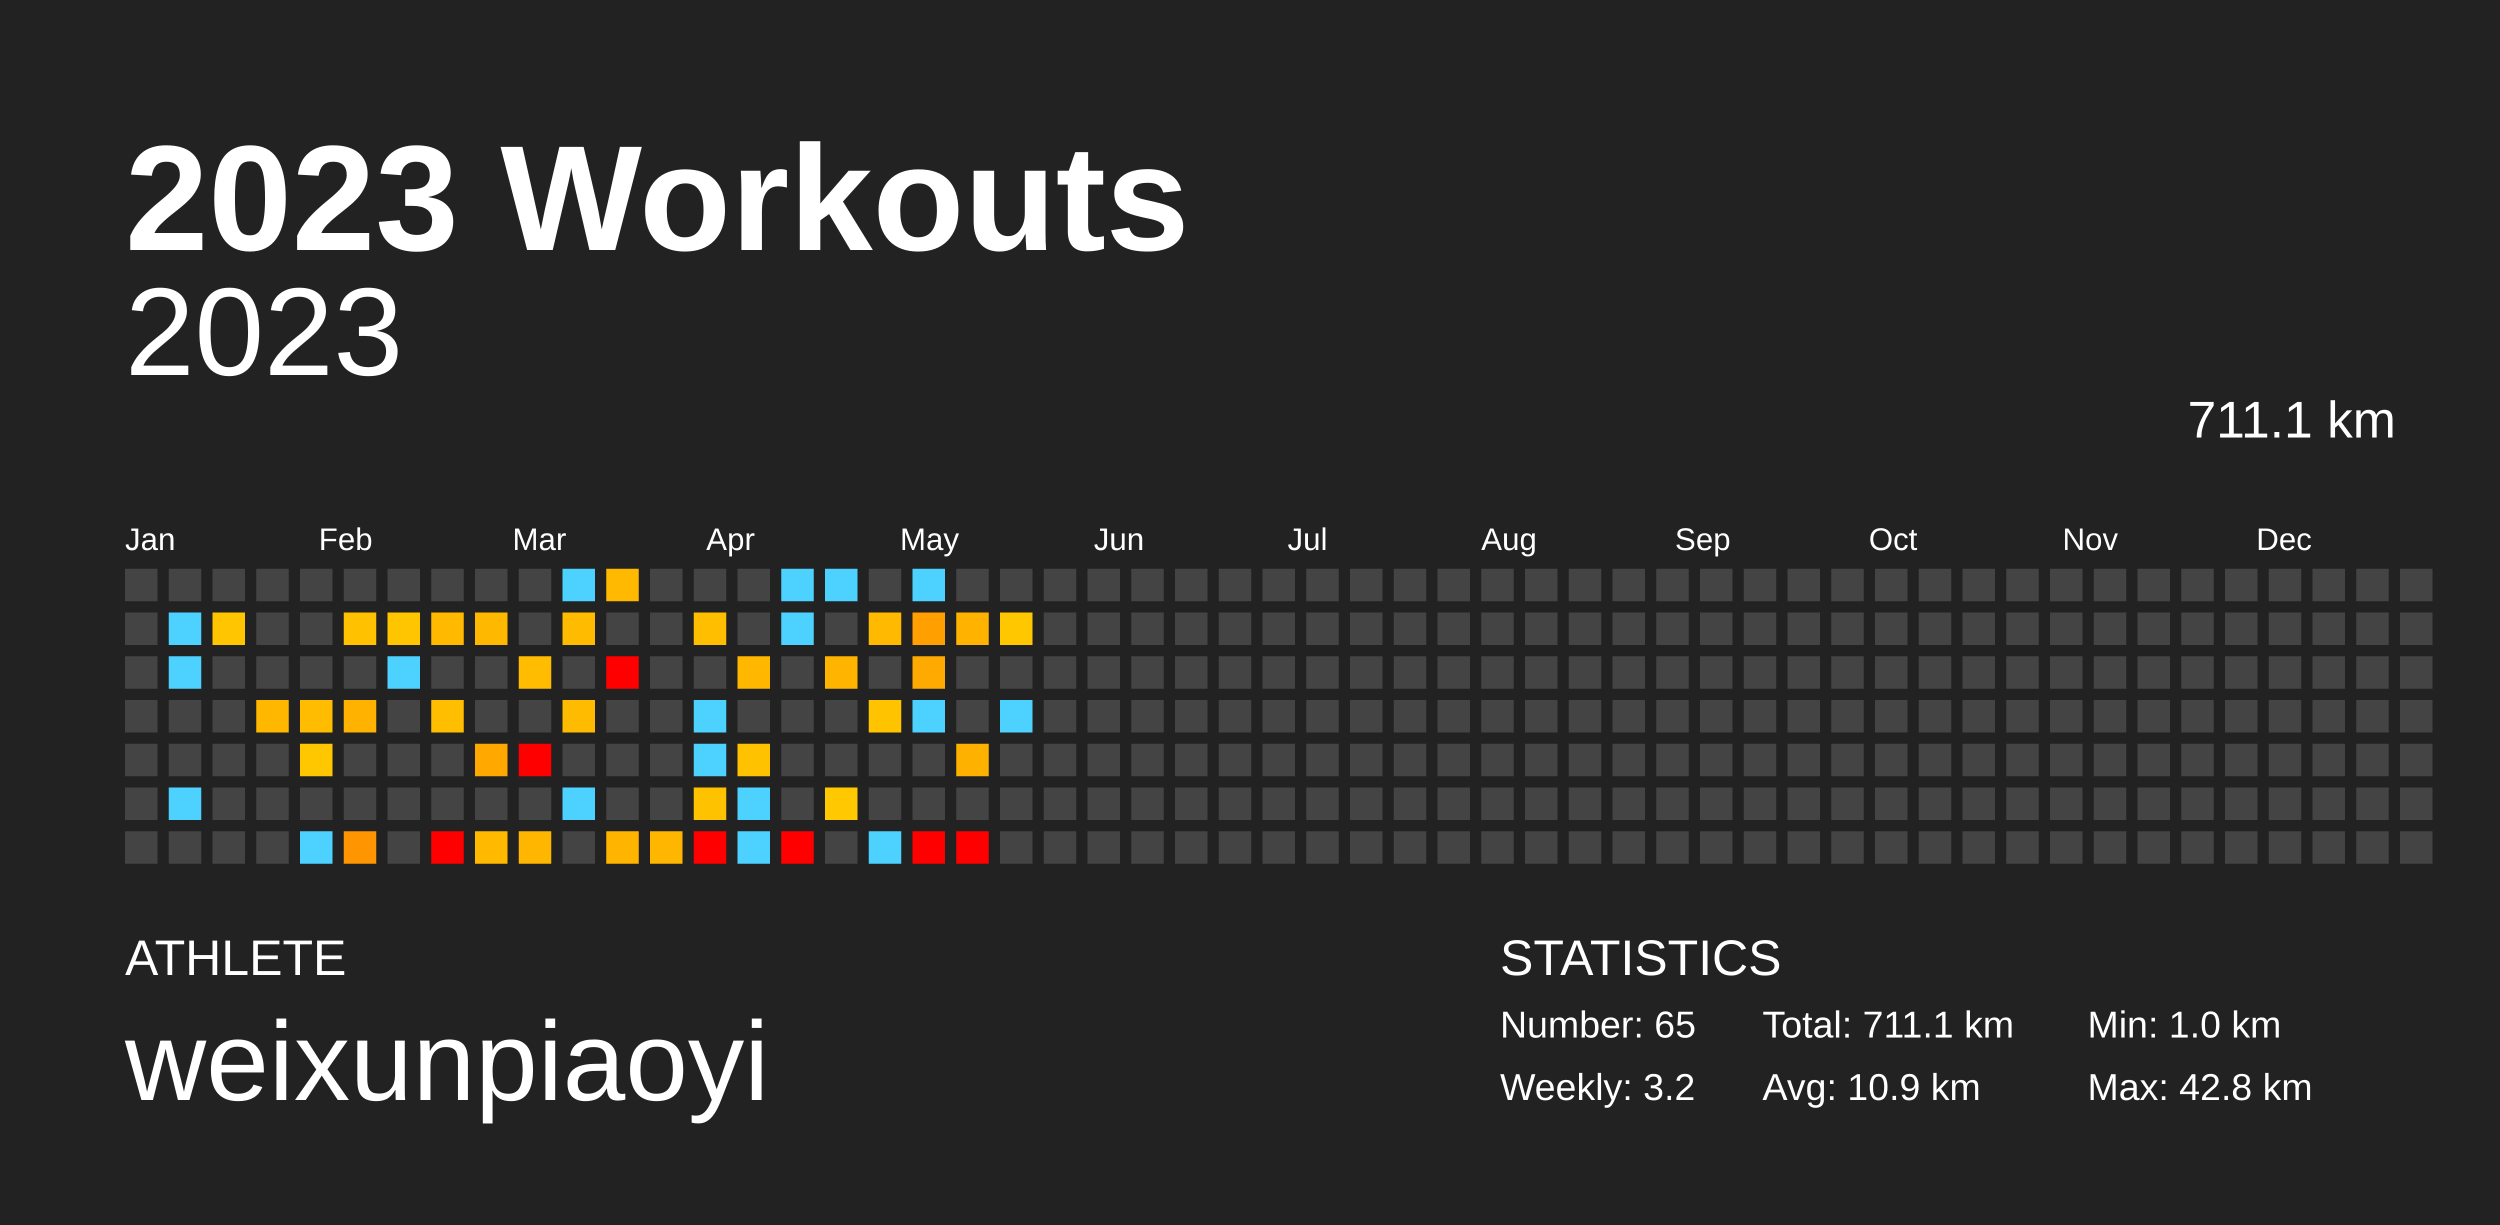
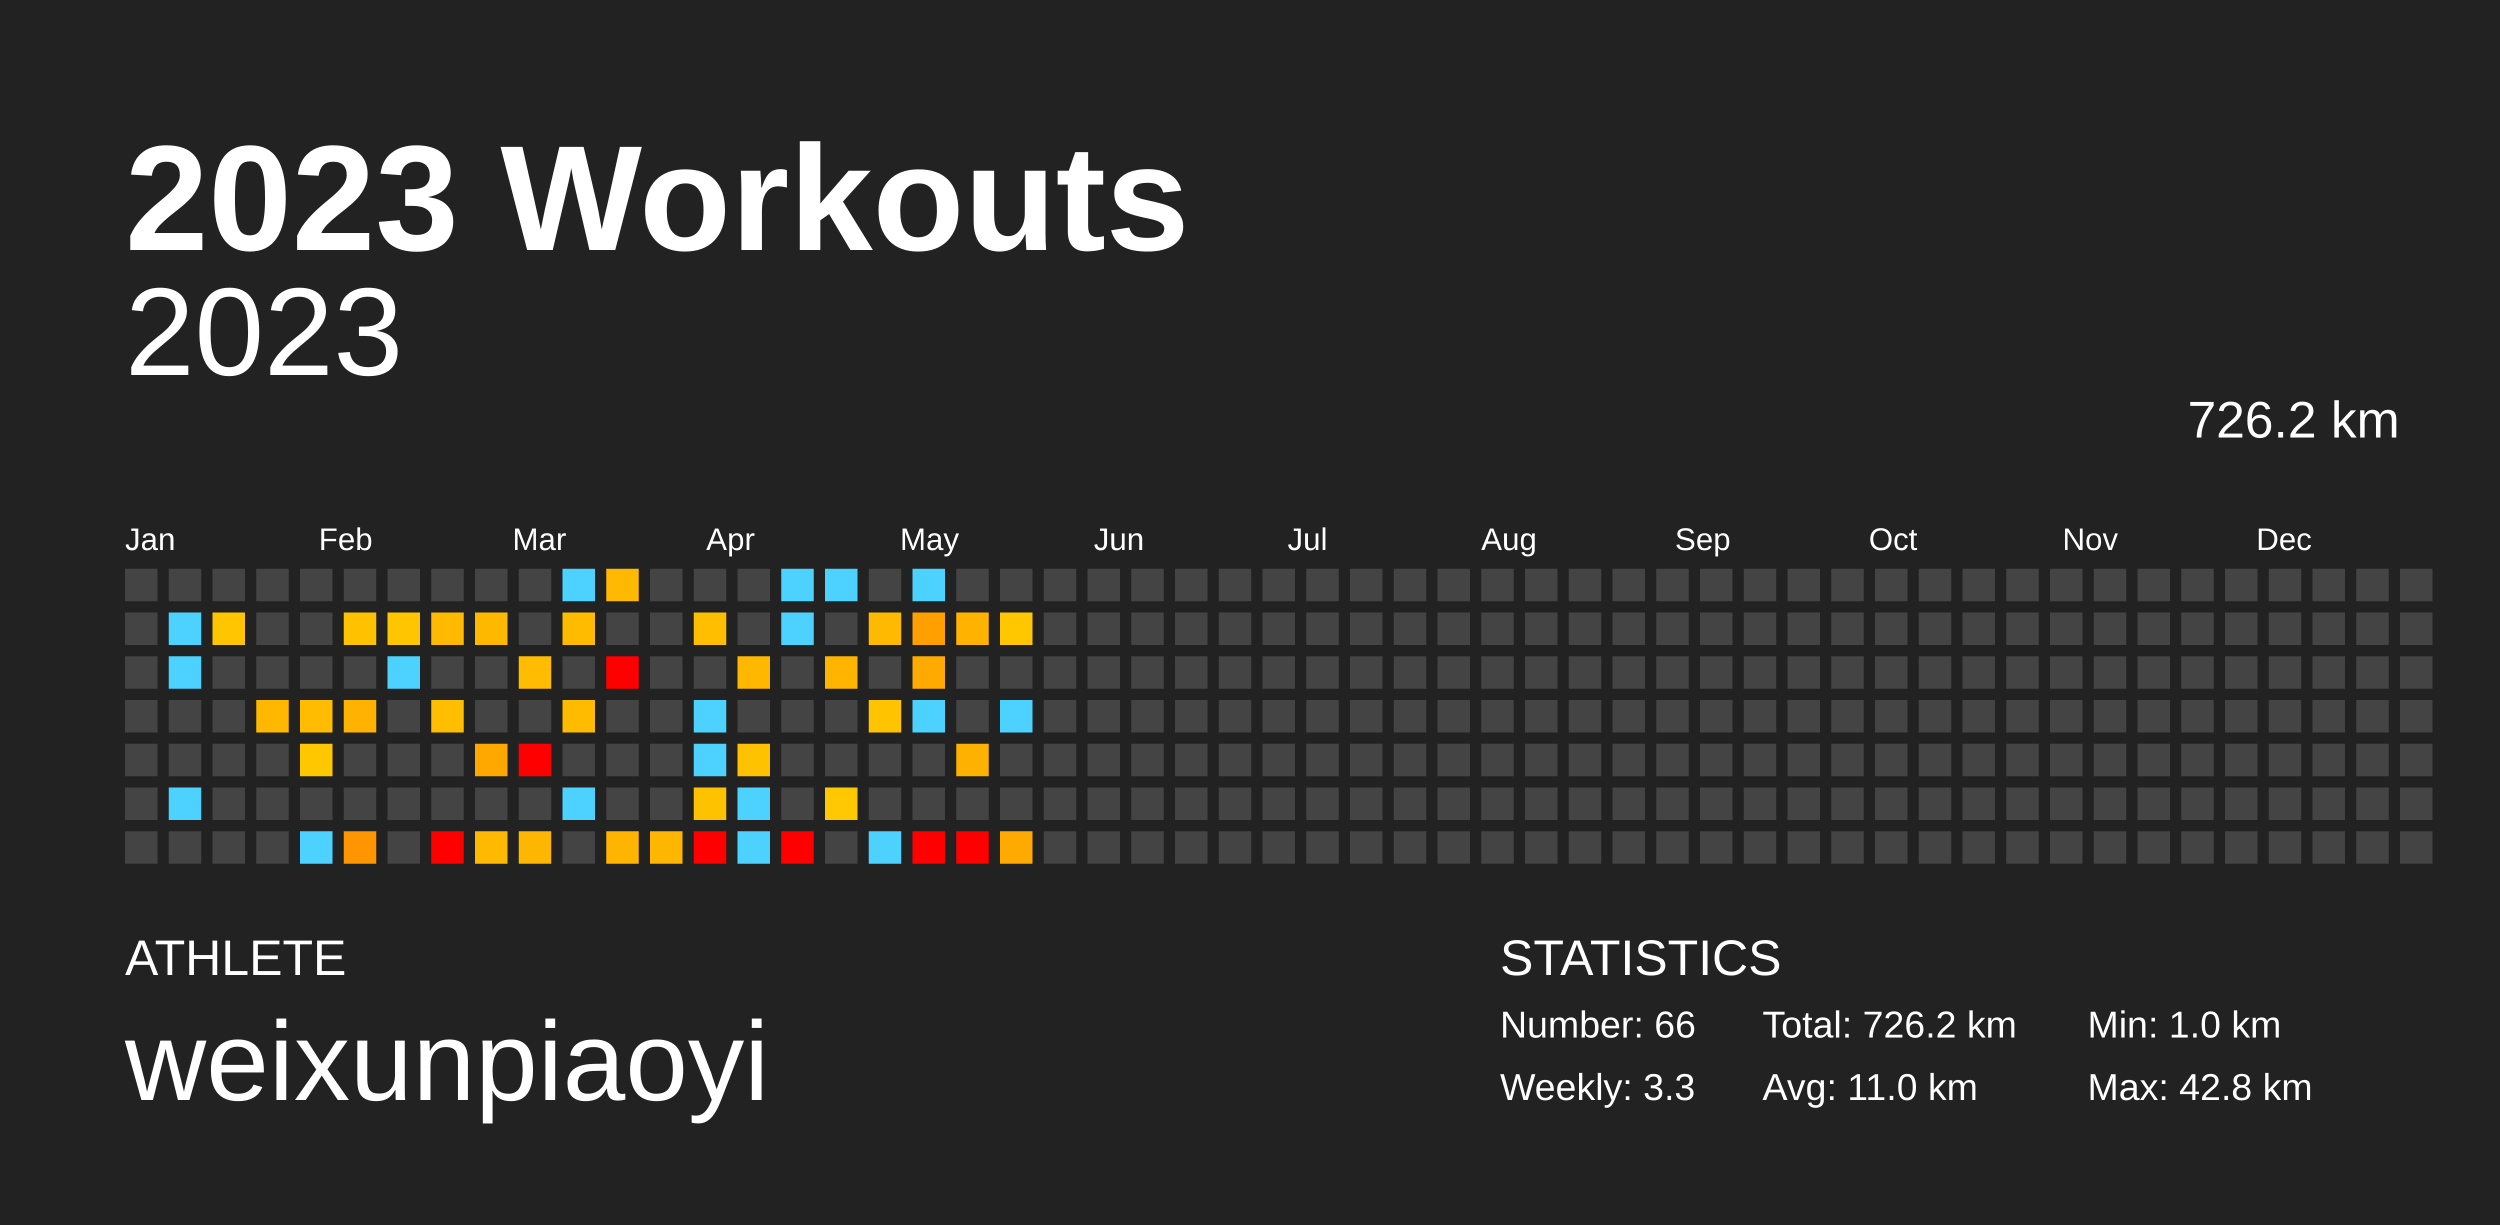
<svg xmlns="http://www.w3.org/2000/svg" baseProfile="full" height="98mm" version="1.1" viewBox="0,0,200,98" width="200mm">
  <defs />
  <rect fill="#222222" height="98" width="200" x="0" y="0" />
  <text fill="#FFFFFF" style="font-size:12px; font-family:Arial; font-weight:bold;" x="10" y="20">2023 Workouts</text>
  <text fill="#FFFFFF" style="font-size:4px; font-family:Arial" x="10" y="78">ATHLETE</text>
  <text fill="#FFFFFF" style="font-size:9px; font-family:Arial" x="10" y="88">weixunpiaoyi</text>
  <text fill="#FFFFFF" style="font-size:4px; font-family:Arial" x="120" y="78">STATISTICS</text>
-   <text fill="#FFFFFF" style="font-size:3px; font-family:Arial" x="120" y="83">Number: 65</text>
-   <text fill="#FFFFFF" style="font-size:3px; font-family:Arial" x="120" y="88">Weekly: 3.2</text>
-   <text fill="#FFFFFF" style="font-size:3px; font-family:Arial" x="141" y="83">Total: 711.1 km</text>
-   <text fill="#FFFFFF" style="font-size:3px; font-family:Arial" x="141" y="88">Avg: 10.9 km</text>
+   <text fill="#FFFFFF" style="font-size:3px; font-family:Arial" x="120" y="83">Number: 66</text>
+   <text fill="#FFFFFF" style="font-size:3px; font-family:Arial" x="120" y="88">Weekly: 3.3</text>
+   <text fill="#FFFFFF" style="font-size:3px; font-family:Arial" x="141" y="83">Total: 726.2 km</text>
+   <text fill="#FFFFFF" style="font-size:3px; font-family:Arial" x="141" y="88">Avg: 11.0 km</text>
  <text fill="#FFFFFF" style="font-size:3px; font-family:Arial" x="167" y="83">Min: 1.0 km</text>
  <text fill="#FFFFFF" style="font-size:3px; font-family:Arial" x="167" y="88">Max: 42.8 km</text>
  <text alignment-baseline="hanging" fill="#FFFFFF" style="font-size:10.0px; font-family:Arial;" x="10" y="30">2023</text>
-   <text alignment-baseline="hanging" fill="#FFFFFF" style="font-size:4.125px; font-family:Arial;" x="175" y="35">711.1 km</text>
+   <text alignment-baseline="hanging" fill="#FFFFFF" style="font-size:4.125px; font-family:Arial;" x="175" y="35">726.2 km</text>
  <text fill="#FFFFFF" style="font-size:2.5px; font-family:Arial" x="10.0" y="44">Jan</text>
  <text fill="#FFFFFF" style="font-size:2.5px; font-family:Arial" x="25.5" y="44">Feb</text>
  <text fill="#FFFFFF" style="font-size:2.5px; font-family:Arial" x="41.0" y="44">Mar</text>
  <text fill="#FFFFFF" style="font-size:2.5px; font-family:Arial" x="56.5" y="44">Apr</text>
  <text fill="#FFFFFF" style="font-size:2.5px; font-family:Arial" x="72.0" y="44">May</text>
  <text fill="#FFFFFF" style="font-size:2.5px; font-family:Arial" x="87.5" y="44">Jun</text>
  <text fill="#FFFFFF" style="font-size:2.5px; font-family:Arial" x="103.0" y="44">Jul</text>
  <text fill="#FFFFFF" style="font-size:2.5px; font-family:Arial" x="118.5" y="44">Aug</text>
  <text fill="#FFFFFF" style="font-size:2.5px; font-family:Arial" x="134.0" y="44">Sep</text>
  <text fill="#FFFFFF" style="font-size:2.5px; font-family:Arial" x="149.5" y="44">Oct</text>
  <text fill="#FFFFFF" style="font-size:2.5px; font-family:Arial" x="165.0" y="44">Nov</text>
  <text fill="#FFFFFF" style="font-size:2.5px; font-family:Arial" x="180.5" y="44">Dec</text>
  <rect fill="#444444" height="2.6" width="2.6" x="10.0" y="45.5" />
  <rect fill="#444444" height="2.6" width="2.6" x="10.0" y="49.0" />
  <rect fill="#444444" height="2.6" width="2.6" x="10.0" y="52.5" />
  <rect fill="#444444" height="2.6" width="2.6" x="10.0" y="56.0" />
  <rect fill="#444444" height="2.6" width="2.6" x="10.0" y="59.5" />
  <rect fill="#444444" height="2.6" width="2.6" x="10.0" y="63.0" />
  <rect fill="#444444" height="2.6" width="2.6" x="10.0" y="66.5" />
  <rect fill="#444444" height="2.6" width="2.6" x="13.5" y="45.5" />
  <rect fill="#4dd2ff" height="2.6" width="2.6" x="13.5" y="49.0" />
  <rect fill="#4dd2ff" height="2.6" width="2.6" x="13.5" y="52.5" />
  <rect fill="#444444" height="2.6" width="2.6" x="13.5" y="56.0" />
  <rect fill="#444444" height="2.6" width="2.6" x="13.5" y="59.5" />
  <rect fill="#4dd2ff" height="2.6" width="2.6" x="13.5" y="63.0" />
  <rect fill="#444444" height="2.6" width="2.6" x="13.5" y="66.5" />
  <rect fill="#444444" height="2.6" width="2.6" x="17.0" y="45.5" />
  <rect fill="#ffc500" height="2.6" width="2.6" x="17.0" y="49.0" />
  <rect fill="#444444" height="2.6" width="2.6" x="17.0" y="52.5" />
  <rect fill="#444444" height="2.6" width="2.6" x="17.0" y="56.0" />
  <rect fill="#444444" height="2.6" width="2.6" x="17.0" y="59.5" />
  <rect fill="#444444" height="2.6" width="2.6" x="17.0" y="63.0" />
  <rect fill="#444444" height="2.6" width="2.6" x="17.0" y="66.5" />
  <rect fill="#444444" height="2.6" width="2.6" x="20.5" y="45.5" />
  <rect fill="#444444" height="2.6" width="2.6" x="20.5" y="49.0" />
  <rect fill="#444444" height="2.6" width="2.6" x="20.5" y="52.5" />
  <rect fill="#ffb700" height="2.6" width="2.6" x="20.5" y="56.0" />
  <rect fill="#444444" height="2.6" width="2.6" x="20.5" y="59.5" />
  <rect fill="#444444" height="2.6" width="2.6" x="20.5" y="63.0" />
  <rect fill="#444444" height="2.6" width="2.6" x="20.5" y="66.5" />
  <rect fill="#444444" height="2.6" width="2.6" x="24.0" y="45.5" />
  <rect fill="#444444" height="2.6" width="2.6" x="24.0" y="49.0" />
  <rect fill="#444444" height="2.6" width="2.6" x="24.0" y="52.5" />
  <rect fill="#ffbc00" height="2.6" width="2.6" x="24.0" y="56.0" />
  <rect fill="#ffc700" height="2.6" width="2.6" x="24.0" y="59.5" />
  <rect fill="#444444" height="2.6" width="2.6" x="24.0" y="63.0" />
  <rect fill="#4dd2ff" height="2.6" width="2.6" x="24.0" y="66.5" />
  <rect fill="#444444" height="2.6" width="2.6" x="27.5" y="45.5" />
  <rect fill="#ffc100" height="2.6" width="2.6" x="27.5" y="49.0" />
  <rect fill="#444444" height="2.6" width="2.6" x="27.5" y="52.5" />
  <rect fill="#ffb200" height="2.6" width="2.6" x="27.5" y="56.0" />
  <rect fill="#444444" height="2.6" width="2.6" x="27.5" y="59.5" />
  <rect fill="#444444" height="2.6" width="2.6" x="27.5" y="63.0" />
  <rect fill="#ff9500" height="2.6" width="2.6" x="27.5" y="66.5" />
  <rect fill="#444444" height="2.6" width="2.6" x="31.0" y="45.5" />
  <rect fill="#ffc500" height="2.6" width="2.6" x="31.0" y="49.0" />
  <rect fill="#4dd2ff" height="2.6" width="2.6" x="31.0" y="52.5" />
  <rect fill="#444444" height="2.6" width="2.6" x="31.0" y="56.0" />
  <rect fill="#444444" height="2.6" width="2.6" x="31.0" y="59.5" />
  <rect fill="#444444" height="2.6" width="2.6" x="31.0" y="63.0" />
  <rect fill="#444444" height="2.6" width="2.6" x="31.0" y="66.5" />
  <rect fill="#444444" height="2.6" width="2.6" x="34.5" y="45.5" />
  <rect fill="#ffba00" height="2.6" width="2.6" x="34.5" y="49.0" />
  <rect fill="#444444" height="2.6" width="2.6" x="34.5" y="52.5" />
  <rect fill="#ffbf00" height="2.6" width="2.6" x="34.5" y="56.0" />
  <rect fill="#444444" height="2.6" width="2.6" x="34.5" y="59.5" />
  <rect fill="#444444" height="2.6" width="2.6" x="34.5" y="63.0" />
  <rect fill="red" height="2.6" width="2.6" x="34.5" y="66.5" />
  <rect fill="#444444" height="2.6" width="2.6" x="38.0" y="45.5" />
  <rect fill="#ffb800" height="2.6" width="2.6" x="38.0" y="49.0" />
  <rect fill="#444444" height="2.6" width="2.6" x="38.0" y="52.5" />
  <rect fill="#444444" height="2.6" width="2.6" x="38.0" y="56.0" />
  <rect fill="#ffa900" height="2.6" width="2.6" x="38.0" y="59.5" />
  <rect fill="#444444" height="2.6" width="2.6" x="38.0" y="63.0" />
  <rect fill="#ffba00" height="2.6" width="2.6" x="38.0" y="66.5" />
  <rect fill="#444444" height="2.6" width="2.6" x="41.5" y="45.5" />
  <rect fill="#444444" height="2.6" width="2.6" x="41.5" y="49.0" />
  <rect fill="#ffbc00" height="2.6" width="2.6" x="41.5" y="52.5" />
  <rect fill="#444444" height="2.6" width="2.6" x="41.5" y="56.0" />
  <rect fill="red" height="2.6" width="2.6" x="41.5" y="59.5" />
  <rect fill="#444444" height="2.6" width="2.6" x="41.5" y="63.0" />
  <rect fill="#ffb600" height="2.6" width="2.6" x="41.5" y="66.5" />
  <rect fill="#4dd2ff" height="2.6" width="2.6" x="45.0" y="45.5" />
  <rect fill="#ffbb00" height="2.6" width="2.6" x="45.0" y="49.0" />
  <rect fill="#444444" height="2.6" width="2.6" x="45.0" y="52.5" />
  <rect fill="#ffbb00" height="2.6" width="2.6" x="45.0" y="56.0" />
  <rect fill="#444444" height="2.6" width="2.6" x="45.0" y="59.5" />
  <rect fill="#4dd2ff" height="2.6" width="2.6" x="45.0" y="63.0" />
  <rect fill="#444444" height="2.6" width="2.6" x="45.0" y="66.5" />
  <rect fill="#ffb900" height="2.6" width="2.6" x="48.5" y="45.5" />
  <rect fill="#444444" height="2.6" width="2.6" x="48.5" y="49.0" />
  <rect fill="red" height="2.6" width="2.6" x="48.5" y="52.5" />
  <rect fill="#444444" height="2.6" width="2.6" x="48.5" y="56.0" />
  <rect fill="#444444" height="2.6" width="2.6" x="48.5" y="59.5" />
  <rect fill="#444444" height="2.6" width="2.6" x="48.5" y="63.0" />
  <rect fill="#ffb500" height="2.6" width="2.6" x="48.5" y="66.5" />
  <rect fill="#444444" height="2.6" width="2.6" x="52.0" y="45.5" />
  <rect fill="#444444" height="2.6" width="2.6" x="52.0" y="49.0" />
  <rect fill="#444444" height="2.6" width="2.6" x="52.0" y="52.5" />
  <rect fill="#444444" height="2.6" width="2.6" x="52.0" y="56.0" />
  <rect fill="#444444" height="2.6" width="2.6" x="52.0" y="59.5" />
  <rect fill="#444444" height="2.6" width="2.6" x="52.0" y="63.0" />
  <rect fill="#ffb600" height="2.6" width="2.6" x="52.0" y="66.5" />
  <rect fill="#444444" height="2.6" width="2.6" x="55.5" y="45.5" />
  <rect fill="#ffbe00" height="2.6" width="2.6" x="55.5" y="49.0" />
  <rect fill="#444444" height="2.6" width="2.6" x="55.5" y="52.5" />
  <rect fill="#4dd2ff" height="2.6" width="2.6" x="55.5" y="56.0" />
  <rect fill="#4dd2ff" height="2.6" width="2.6" x="55.5" y="59.5" />
  <rect fill="#ffc200" height="2.6" width="2.6" x="55.5" y="63.0" />
  <rect fill="red" height="2.6" width="2.6" x="55.5" y="66.5" />
  <rect fill="#444444" height="2.6" width="2.6" x="59.0" y="45.5" />
  <rect fill="#444444" height="2.6" width="2.6" x="59.0" y="49.0" />
  <rect fill="#ffb700" height="2.6" width="2.6" x="59.0" y="52.5" />
  <rect fill="#444444" height="2.6" width="2.6" x="59.0" y="56.0" />
  <rect fill="#ffc200" height="2.6" width="2.6" x="59.0" y="59.5" />
  <rect fill="#4dd2ff" height="2.6" width="2.6" x="59.0" y="63.0" />
  <rect fill="#4dd2ff" height="2.6" width="2.6" x="59.0" y="66.5" />
  <rect fill="#4dd2ff" height="2.6" width="2.6" x="62.5" y="45.5" />
  <rect fill="#4dd2ff" height="2.6" width="2.6" x="62.5" y="49.0" />
  <rect fill="#444444" height="2.6" width="2.6" x="62.5" y="52.5" />
  <rect fill="#444444" height="2.6" width="2.6" x="62.5" y="56.0" />
  <rect fill="#444444" height="2.6" width="2.6" x="62.5" y="59.5" />
  <rect fill="#444444" height="2.6" width="2.6" x="62.5" y="63.0" />
  <rect fill="red" height="2.6" width="2.6" x="62.5" y="66.5" />
  <rect fill="#4dd2ff" height="2.6" width="2.6" x="66.0" y="45.5" />
  <rect fill="#444444" height="2.6" width="2.6" x="66.0" y="49.0" />
  <rect fill="#ffb500" height="2.6" width="2.6" x="66.0" y="52.5" />
  <rect fill="#444444" height="2.6" width="2.6" x="66.0" y="56.0" />
  <rect fill="#444444" height="2.6" width="2.6" x="66.0" y="59.5" />
  <rect fill="#ffc800" height="2.6" width="2.6" x="66.0" y="63.0" />
  <rect fill="#444444" height="2.6" width="2.6" x="66.0" y="66.5" />
  <rect fill="#444444" height="2.6" width="2.6" x="69.5" y="45.5" />
  <rect fill="#ffb900" height="2.6" width="2.6" x="69.5" y="49.0" />
  <rect fill="#444444" height="2.6" width="2.6" x="69.5" y="52.5" />
  <rect fill="#ffc300" height="2.6" width="2.6" x="69.5" y="56.0" />
  <rect fill="#444444" height="2.6" width="2.6" x="69.5" y="59.5" />
  <rect fill="#444444" height="2.6" width="2.6" x="69.5" y="63.0" />
  <rect fill="#4dd2ff" height="2.6" width="2.6" x="69.5" y="66.5" />
  <rect fill="#4dd2ff" height="2.6" width="2.6" x="73.0" y="45.5" />
  <rect fill="#ffa000" height="2.6" width="2.6" x="73.0" y="49.0" />
  <rect fill="#ffaa00" height="2.6" width="2.6" x="73.0" y="52.5" />
  <rect fill="#4dd2ff" height="2.6" width="2.6" x="73.0" y="56.0" />
  <rect fill="#444444" height="2.6" width="2.6" x="73.0" y="59.5" />
  <rect fill="#444444" height="2.6" width="2.6" x="73.0" y="63.0" />
  <rect fill="red" height="2.6" width="2.6" x="73.0" y="66.5" />
  <rect fill="#444444" height="2.6" width="2.6" x="76.5" y="45.5" />
  <rect fill="#ffb200" height="2.6" width="2.6" x="76.5" y="49.0" />
  <rect fill="#444444" height="2.6" width="2.6" x="76.5" y="52.5" />
  <rect fill="#444444" height="2.6" width="2.6" x="76.5" y="56.0" />
  <rect fill="#ffb100" height="2.6" width="2.6" x="76.5" y="59.5" />
  <rect fill="#444444" height="2.6" width="2.6" x="76.5" y="63.0" />
  <rect fill="red" height="2.6" width="2.6" x="76.5" y="66.5" />
  <rect fill="#444444" height="2.6" width="2.6" x="80.0" y="45.5" />
  <rect fill="#ffc700" height="2.6" width="2.6" x="80.0" y="49.0" />
  <rect fill="#444444" height="2.6" width="2.6" x="80.0" y="52.5" />
  <rect fill="#4dd2ff" height="2.6" width="2.6" x="80.0" y="56.0" />
  <rect fill="#444444" height="2.6" width="2.6" x="80.0" y="59.5" />
  <rect fill="#444444" height="2.6" width="2.6" x="80.0" y="63.0" />
-   <rect fill="#444444" height="2.6" width="2.6" x="80.0" y="66.5" />
+   <rect fill="#ffaa00" height="2.6" width="2.6" x="80.0" y="66.5" />
  <rect fill="#444444" height="2.6" width="2.6" x="83.5" y="45.5" />
  <rect fill="#444444" height="2.6" width="2.6" x="83.5" y="49.0" />
  <rect fill="#444444" height="2.6" width="2.6" x="83.5" y="52.5" />
  <rect fill="#444444" height="2.6" width="2.6" x="83.5" y="56.0" />
  <rect fill="#444444" height="2.6" width="2.6" x="83.5" y="59.5" />
  <rect fill="#444444" height="2.6" width="2.6" x="83.5" y="63.0" />
  <rect fill="#444444" height="2.6" width="2.6" x="83.5" y="66.5" />
  <rect fill="#444444" height="2.6" width="2.6" x="87.0" y="45.5" />
  <rect fill="#444444" height="2.6" width="2.6" x="87.0" y="49.0" />
  <rect fill="#444444" height="2.6" width="2.6" x="87.0" y="52.5" />
  <rect fill="#444444" height="2.6" width="2.6" x="87.0" y="56.0" />
  <rect fill="#444444" height="2.6" width="2.6" x="87.0" y="59.5" />
  <rect fill="#444444" height="2.6" width="2.6" x="87.0" y="63.0" />
  <rect fill="#444444" height="2.6" width="2.6" x="87.0" y="66.5" />
  <rect fill="#444444" height="2.6" width="2.6" x="90.5" y="45.5" />
  <rect fill="#444444" height="2.6" width="2.6" x="90.5" y="49.0" />
  <rect fill="#444444" height="2.6" width="2.6" x="90.5" y="52.5" />
  <rect fill="#444444" height="2.6" width="2.6" x="90.5" y="56.0" />
  <rect fill="#444444" height="2.6" width="2.6" x="90.5" y="59.5" />
  <rect fill="#444444" height="2.6" width="2.6" x="90.5" y="63.0" />
  <rect fill="#444444" height="2.6" width="2.6" x="90.5" y="66.5" />
  <rect fill="#444444" height="2.6" width="2.6" x="94.0" y="45.5" />
  <rect fill="#444444" height="2.6" width="2.6" x="94.0" y="49.0" />
  <rect fill="#444444" height="2.6" width="2.6" x="94.0" y="52.5" />
  <rect fill="#444444" height="2.6" width="2.6" x="94.0" y="56.0" />
  <rect fill="#444444" height="2.6" width="2.6" x="94.0" y="59.5" />
  <rect fill="#444444" height="2.6" width="2.6" x="94.0" y="63.0" />
  <rect fill="#444444" height="2.6" width="2.6" x="94.0" y="66.5" />
  <rect fill="#444444" height="2.6" width="2.6" x="97.5" y="45.5" />
  <rect fill="#444444" height="2.6" width="2.6" x="97.5" y="49.0" />
  <rect fill="#444444" height="2.6" width="2.6" x="97.5" y="52.5" />
  <rect fill="#444444" height="2.6" width="2.6" x="97.5" y="56.0" />
  <rect fill="#444444" height="2.6" width="2.6" x="97.5" y="59.5" />
  <rect fill="#444444" height="2.6" width="2.6" x="97.5" y="63.0" />
  <rect fill="#444444" height="2.6" width="2.6" x="97.5" y="66.5" />
  <rect fill="#444444" height="2.6" width="2.6" x="101.0" y="45.5" />
  <rect fill="#444444" height="2.6" width="2.6" x="101.0" y="49.0" />
  <rect fill="#444444" height="2.6" width="2.6" x="101.0" y="52.5" />
  <rect fill="#444444" height="2.6" width="2.6" x="101.0" y="56.0" />
  <rect fill="#444444" height="2.6" width="2.6" x="101.0" y="59.5" />
  <rect fill="#444444" height="2.6" width="2.6" x="101.0" y="63.0" />
  <rect fill="#444444" height="2.6" width="2.6" x="101.0" y="66.5" />
  <rect fill="#444444" height="2.6" width="2.6" x="104.5" y="45.5" />
  <rect fill="#444444" height="2.6" width="2.6" x="104.5" y="49.0" />
  <rect fill="#444444" height="2.6" width="2.6" x="104.5" y="52.5" />
  <rect fill="#444444" height="2.6" width="2.6" x="104.5" y="56.0" />
  <rect fill="#444444" height="2.6" width="2.6" x="104.5" y="59.5" />
  <rect fill="#444444" height="2.6" width="2.6" x="104.5" y="63.0" />
  <rect fill="#444444" height="2.6" width="2.6" x="104.5" y="66.5" />
  <rect fill="#444444" height="2.6" width="2.6" x="108.0" y="45.5" />
  <rect fill="#444444" height="2.6" width="2.6" x="108.0" y="49.0" />
  <rect fill="#444444" height="2.6" width="2.6" x="108.0" y="52.5" />
  <rect fill="#444444" height="2.6" width="2.6" x="108.0" y="56.0" />
  <rect fill="#444444" height="2.6" width="2.6" x="108.0" y="59.5" />
  <rect fill="#444444" height="2.6" width="2.6" x="108.0" y="63.0" />
  <rect fill="#444444" height="2.6" width="2.6" x="108.0" y="66.5" />
  <rect fill="#444444" height="2.6" width="2.6" x="111.5" y="45.5" />
  <rect fill="#444444" height="2.6" width="2.6" x="111.5" y="49.0" />
  <rect fill="#444444" height="2.6" width="2.6" x="111.5" y="52.5" />
  <rect fill="#444444" height="2.6" width="2.6" x="111.5" y="56.0" />
  <rect fill="#444444" height="2.6" width="2.6" x="111.5" y="59.5" />
  <rect fill="#444444" height="2.6" width="2.6" x="111.5" y="63.0" />
  <rect fill="#444444" height="2.6" width="2.6" x="111.5" y="66.5" />
  <rect fill="#444444" height="2.6" width="2.6" x="115.0" y="45.5" />
  <rect fill="#444444" height="2.6" width="2.6" x="115.0" y="49.0" />
  <rect fill="#444444" height="2.6" width="2.6" x="115.0" y="52.5" />
  <rect fill="#444444" height="2.6" width="2.6" x="115.0" y="56.0" />
  <rect fill="#444444" height="2.6" width="2.6" x="115.0" y="59.5" />
  <rect fill="#444444" height="2.6" width="2.6" x="115.0" y="63.0" />
  <rect fill="#444444" height="2.6" width="2.6" x="115.0" y="66.5" />
  <rect fill="#444444" height="2.6" width="2.6" x="118.5" y="45.5" />
  <rect fill="#444444" height="2.6" width="2.6" x="118.5" y="49.0" />
  <rect fill="#444444" height="2.6" width="2.6" x="118.5" y="52.5" />
  <rect fill="#444444" height="2.6" width="2.6" x="118.5" y="56.0" />
  <rect fill="#444444" height="2.6" width="2.6" x="118.5" y="59.5" />
  <rect fill="#444444" height="2.6" width="2.6" x="118.5" y="63.0" />
  <rect fill="#444444" height="2.6" width="2.6" x="118.5" y="66.5" />
  <rect fill="#444444" height="2.6" width="2.6" x="122.0" y="45.5" />
  <rect fill="#444444" height="2.6" width="2.6" x="122.0" y="49.0" />
  <rect fill="#444444" height="2.6" width="2.6" x="122.0" y="52.5" />
  <rect fill="#444444" height="2.6" width="2.6" x="122.0" y="56.0" />
  <rect fill="#444444" height="2.6" width="2.6" x="122.0" y="59.5" />
  <rect fill="#444444" height="2.6" width="2.6" x="122.0" y="63.0" />
  <rect fill="#444444" height="2.6" width="2.6" x="122.0" y="66.5" />
  <rect fill="#444444" height="2.6" width="2.6" x="125.5" y="45.5" />
  <rect fill="#444444" height="2.6" width="2.6" x="125.5" y="49.0" />
  <rect fill="#444444" height="2.6" width="2.6" x="125.5" y="52.5" />
  <rect fill="#444444" height="2.6" width="2.6" x="125.5" y="56.0" />
  <rect fill="#444444" height="2.6" width="2.6" x="125.5" y="59.5" />
  <rect fill="#444444" height="2.6" width="2.6" x="125.5" y="63.0" />
  <rect fill="#444444" height="2.6" width="2.6" x="125.5" y="66.5" />
  <rect fill="#444444" height="2.6" width="2.6" x="129.0" y="45.5" />
  <rect fill="#444444" height="2.6" width="2.6" x="129.0" y="49.0" />
  <rect fill="#444444" height="2.6" width="2.6" x="129.0" y="52.5" />
  <rect fill="#444444" height="2.6" width="2.6" x="129.0" y="56.0" />
  <rect fill="#444444" height="2.6" width="2.6" x="129.0" y="59.5" />
  <rect fill="#444444" height="2.6" width="2.6" x="129.0" y="63.0" />
  <rect fill="#444444" height="2.6" width="2.6" x="129.0" y="66.5" />
  <rect fill="#444444" height="2.6" width="2.6" x="132.5" y="45.5" />
  <rect fill="#444444" height="2.6" width="2.6" x="132.5" y="49.0" />
  <rect fill="#444444" height="2.6" width="2.6" x="132.5" y="52.5" />
  <rect fill="#444444" height="2.6" width="2.6" x="132.5" y="56.0" />
  <rect fill="#444444" height="2.6" width="2.6" x="132.5" y="59.5" />
  <rect fill="#444444" height="2.6" width="2.6" x="132.5" y="63.0" />
  <rect fill="#444444" height="2.6" width="2.6" x="132.5" y="66.5" />
  <rect fill="#444444" height="2.6" width="2.6" x="136.0" y="45.5" />
  <rect fill="#444444" height="2.6" width="2.6" x="136.0" y="49.0" />
  <rect fill="#444444" height="2.6" width="2.6" x="136.0" y="52.5" />
  <rect fill="#444444" height="2.6" width="2.6" x="136.0" y="56.0" />
  <rect fill="#444444" height="2.6" width="2.6" x="136.0" y="59.5" />
  <rect fill="#444444" height="2.6" width="2.6" x="136.0" y="63.0" />
  <rect fill="#444444" height="2.6" width="2.6" x="136.0" y="66.5" />
  <rect fill="#444444" height="2.6" width="2.6" x="139.5" y="45.5" />
  <rect fill="#444444" height="2.6" width="2.6" x="139.5" y="49.0" />
  <rect fill="#444444" height="2.6" width="2.6" x="139.5" y="52.5" />
  <rect fill="#444444" height="2.6" width="2.6" x="139.5" y="56.0" />
  <rect fill="#444444" height="2.6" width="2.6" x="139.5" y="59.5" />
  <rect fill="#444444" height="2.6" width="2.6" x="139.5" y="63.0" />
  <rect fill="#444444" height="2.6" width="2.6" x="139.5" y="66.5" />
  <rect fill="#444444" height="2.6" width="2.6" x="143.0" y="45.5" />
  <rect fill="#444444" height="2.6" width="2.6" x="143.0" y="49.0" />
  <rect fill="#444444" height="2.6" width="2.6" x="143.0" y="52.5" />
  <rect fill="#444444" height="2.6" width="2.6" x="143.0" y="56.0" />
  <rect fill="#444444" height="2.6" width="2.6" x="143.0" y="59.5" />
  <rect fill="#444444" height="2.6" width="2.6" x="143.0" y="63.0" />
  <rect fill="#444444" height="2.6" width="2.6" x="143.0" y="66.5" />
  <rect fill="#444444" height="2.6" width="2.6" x="146.5" y="45.5" />
  <rect fill="#444444" height="2.6" width="2.6" x="146.5" y="49.0" />
  <rect fill="#444444" height="2.6" width="2.6" x="146.5" y="52.5" />
  <rect fill="#444444" height="2.6" width="2.6" x="146.5" y="56.0" />
  <rect fill="#444444" height="2.6" width="2.6" x="146.5" y="59.5" />
  <rect fill="#444444" height="2.6" width="2.6" x="146.5" y="63.0" />
  <rect fill="#444444" height="2.6" width="2.6" x="146.5" y="66.5" />
  <rect fill="#444444" height="2.6" width="2.6" x="150.0" y="45.5" />
  <rect fill="#444444" height="2.6" width="2.6" x="150.0" y="49.0" />
  <rect fill="#444444" height="2.6" width="2.6" x="150.0" y="52.5" />
  <rect fill="#444444" height="2.6" width="2.6" x="150.0" y="56.0" />
  <rect fill="#444444" height="2.6" width="2.6" x="150.0" y="59.5" />
  <rect fill="#444444" height="2.6" width="2.6" x="150.0" y="63.0" />
  <rect fill="#444444" height="2.6" width="2.6" x="150.0" y="66.5" />
  <rect fill="#444444" height="2.6" width="2.6" x="153.5" y="45.5" />
  <rect fill="#444444" height="2.6" width="2.6" x="153.5" y="49.0" />
  <rect fill="#444444" height="2.6" width="2.6" x="153.5" y="52.5" />
  <rect fill="#444444" height="2.6" width="2.6" x="153.5" y="56.0" />
  <rect fill="#444444" height="2.6" width="2.6" x="153.5" y="59.5" />
  <rect fill="#444444" height="2.6" width="2.6" x="153.5" y="63.0" />
  <rect fill="#444444" height="2.6" width="2.6" x="153.5" y="66.5" />
  <rect fill="#444444" height="2.6" width="2.6" x="157.0" y="45.5" />
  <rect fill="#444444" height="2.6" width="2.6" x="157.0" y="49.0" />
  <rect fill="#444444" height="2.6" width="2.6" x="157.0" y="52.5" />
  <rect fill="#444444" height="2.6" width="2.6" x="157.0" y="56.0" />
  <rect fill="#444444" height="2.6" width="2.6" x="157.0" y="59.5" />
  <rect fill="#444444" height="2.6" width="2.6" x="157.0" y="63.0" />
  <rect fill="#444444" height="2.6" width="2.6" x="157.0" y="66.5" />
  <rect fill="#444444" height="2.6" width="2.6" x="160.5" y="45.5" />
  <rect fill="#444444" height="2.6" width="2.6" x="160.5" y="49.0" />
  <rect fill="#444444" height="2.6" width="2.6" x="160.5" y="52.5" />
  <rect fill="#444444" height="2.6" width="2.6" x="160.5" y="56.0" />
  <rect fill="#444444" height="2.6" width="2.6" x="160.5" y="59.5" />
  <rect fill="#444444" height="2.6" width="2.6" x="160.5" y="63.0" />
  <rect fill="#444444" height="2.6" width="2.6" x="160.5" y="66.5" />
  <rect fill="#444444" height="2.6" width="2.6" x="164.0" y="45.5" />
  <rect fill="#444444" height="2.6" width="2.6" x="164.0" y="49.0" />
  <rect fill="#444444" height="2.6" width="2.6" x="164.0" y="52.5" />
  <rect fill="#444444" height="2.6" width="2.6" x="164.0" y="56.0" />
  <rect fill="#444444" height="2.6" width="2.6" x="164.0" y="59.5" />
  <rect fill="#444444" height="2.6" width="2.6" x="164.0" y="63.0" />
  <rect fill="#444444" height="2.6" width="2.6" x="164.0" y="66.5" />
  <rect fill="#444444" height="2.6" width="2.6" x="167.5" y="45.5" />
  <rect fill="#444444" height="2.6" width="2.6" x="167.5" y="49.0" />
  <rect fill="#444444" height="2.6" width="2.6" x="167.5" y="52.5" />
  <rect fill="#444444" height="2.6" width="2.6" x="167.5" y="56.0" />
  <rect fill="#444444" height="2.6" width="2.6" x="167.5" y="59.5" />
  <rect fill="#444444" height="2.6" width="2.6" x="167.5" y="63.0" />
  <rect fill="#444444" height="2.6" width="2.6" x="167.5" y="66.5" />
  <rect fill="#444444" height="2.6" width="2.6" x="171.0" y="45.5" />
  <rect fill="#444444" height="2.6" width="2.6" x="171.0" y="49.0" />
  <rect fill="#444444" height="2.6" width="2.6" x="171.0" y="52.5" />
  <rect fill="#444444" height="2.6" width="2.6" x="171.0" y="56.0" />
  <rect fill="#444444" height="2.6" width="2.6" x="171.0" y="59.5" />
  <rect fill="#444444" height="2.6" width="2.6" x="171.0" y="63.0" />
  <rect fill="#444444" height="2.6" width="2.6" x="171.0" y="66.5" />
  <rect fill="#444444" height="2.6" width="2.6" x="174.5" y="45.5" />
  <rect fill="#444444" height="2.6" width="2.6" x="174.5" y="49.0" />
  <rect fill="#444444" height="2.6" width="2.6" x="174.5" y="52.5" />
  <rect fill="#444444" height="2.6" width="2.6" x="174.5" y="56.0" />
  <rect fill="#444444" height="2.6" width="2.6" x="174.5" y="59.5" />
  <rect fill="#444444" height="2.6" width="2.6" x="174.5" y="63.0" />
  <rect fill="#444444" height="2.6" width="2.6" x="174.5" y="66.5" />
  <rect fill="#444444" height="2.6" width="2.6" x="178.0" y="45.5" />
  <rect fill="#444444" height="2.6" width="2.6" x="178.0" y="49.0" />
  <rect fill="#444444" height="2.6" width="2.6" x="178.0" y="52.5" />
  <rect fill="#444444" height="2.6" width="2.6" x="178.0" y="56.0" />
  <rect fill="#444444" height="2.6" width="2.6" x="178.0" y="59.5" />
  <rect fill="#444444" height="2.6" width="2.6" x="178.0" y="63.0" />
  <rect fill="#444444" height="2.6" width="2.6" x="178.0" y="66.5" />
  <rect fill="#444444" height="2.6" width="2.6" x="181.5" y="45.5" />
  <rect fill="#444444" height="2.6" width="2.6" x="181.5" y="49.0" />
  <rect fill="#444444" height="2.6" width="2.6" x="181.5" y="52.5" />
  <rect fill="#444444" height="2.6" width="2.6" x="181.5" y="56.0" />
  <rect fill="#444444" height="2.6" width="2.6" x="181.5" y="59.5" />
  <rect fill="#444444" height="2.6" width="2.6" x="181.5" y="63.0" />
  <rect fill="#444444" height="2.6" width="2.6" x="181.5" y="66.5" />
  <rect fill="#444444" height="2.6" width="2.6" x="185.0" y="45.5" />
  <rect fill="#444444" height="2.6" width="2.6" x="185.0" y="49.0" />
  <rect fill="#444444" height="2.6" width="2.6" x="185.0" y="52.5" />
  <rect fill="#444444" height="2.6" width="2.6" x="185.0" y="56.0" />
  <rect fill="#444444" height="2.6" width="2.6" x="185.0" y="59.5" />
  <rect fill="#444444" height="2.6" width="2.6" x="185.0" y="63.0" />
  <rect fill="#444444" height="2.6" width="2.6" x="185.0" y="66.5" />
  <rect fill="#444444" height="2.6" width="2.6" x="188.5" y="45.5" />
  <rect fill="#444444" height="2.6" width="2.6" x="188.5" y="49.0" />
  <rect fill="#444444" height="2.6" width="2.6" x="188.5" y="52.5" />
  <rect fill="#444444" height="2.6" width="2.6" x="188.5" y="56.0" />
  <rect fill="#444444" height="2.6" width="2.6" x="188.5" y="59.5" />
  <rect fill="#444444" height="2.6" width="2.6" x="188.5" y="63.0" />
  <rect fill="#444444" height="2.6" width="2.6" x="188.5" y="66.5" />
  <rect fill="#444444" height="2.6" width="2.6" x="192.0" y="45.5" />
  <rect fill="#444444" height="2.6" width="2.6" x="192.0" y="49.0" />
  <rect fill="#444444" height="2.6" width="2.6" x="192.0" y="52.5" />
  <rect fill="#444444" height="2.6" width="2.6" x="192.0" y="56.0" />
  <rect fill="#444444" height="2.6" width="2.6" x="192.0" y="59.5" />
  <rect fill="#444444" height="2.6" width="2.6" x="192.0" y="63.0" />
  <rect fill="#444444" height="2.6" width="2.6" x="192.0" y="66.5" />
</svg>
